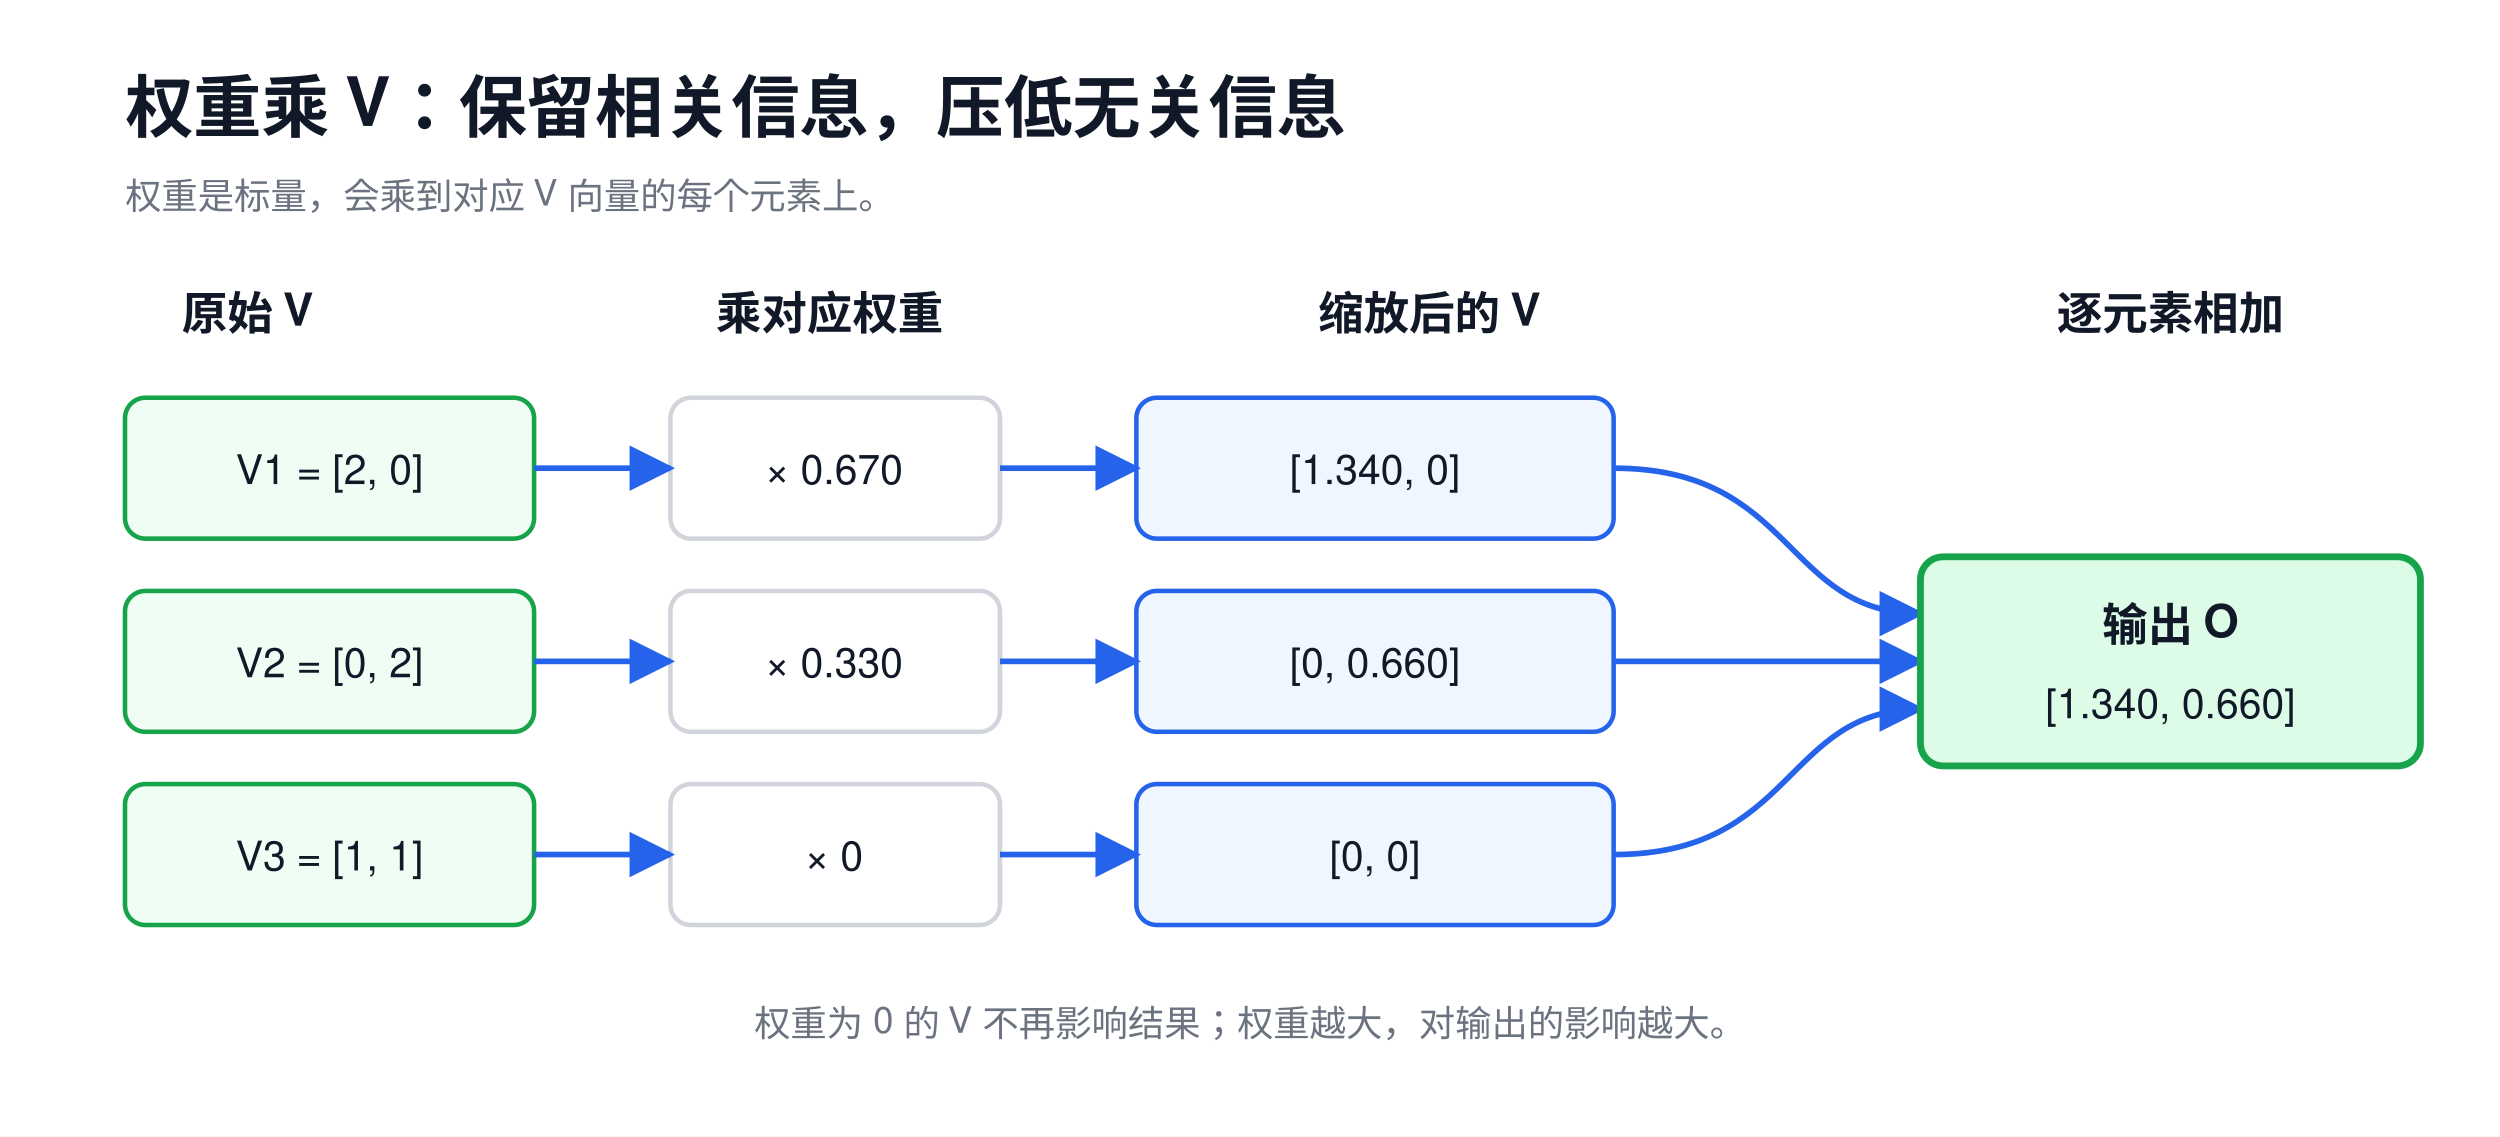
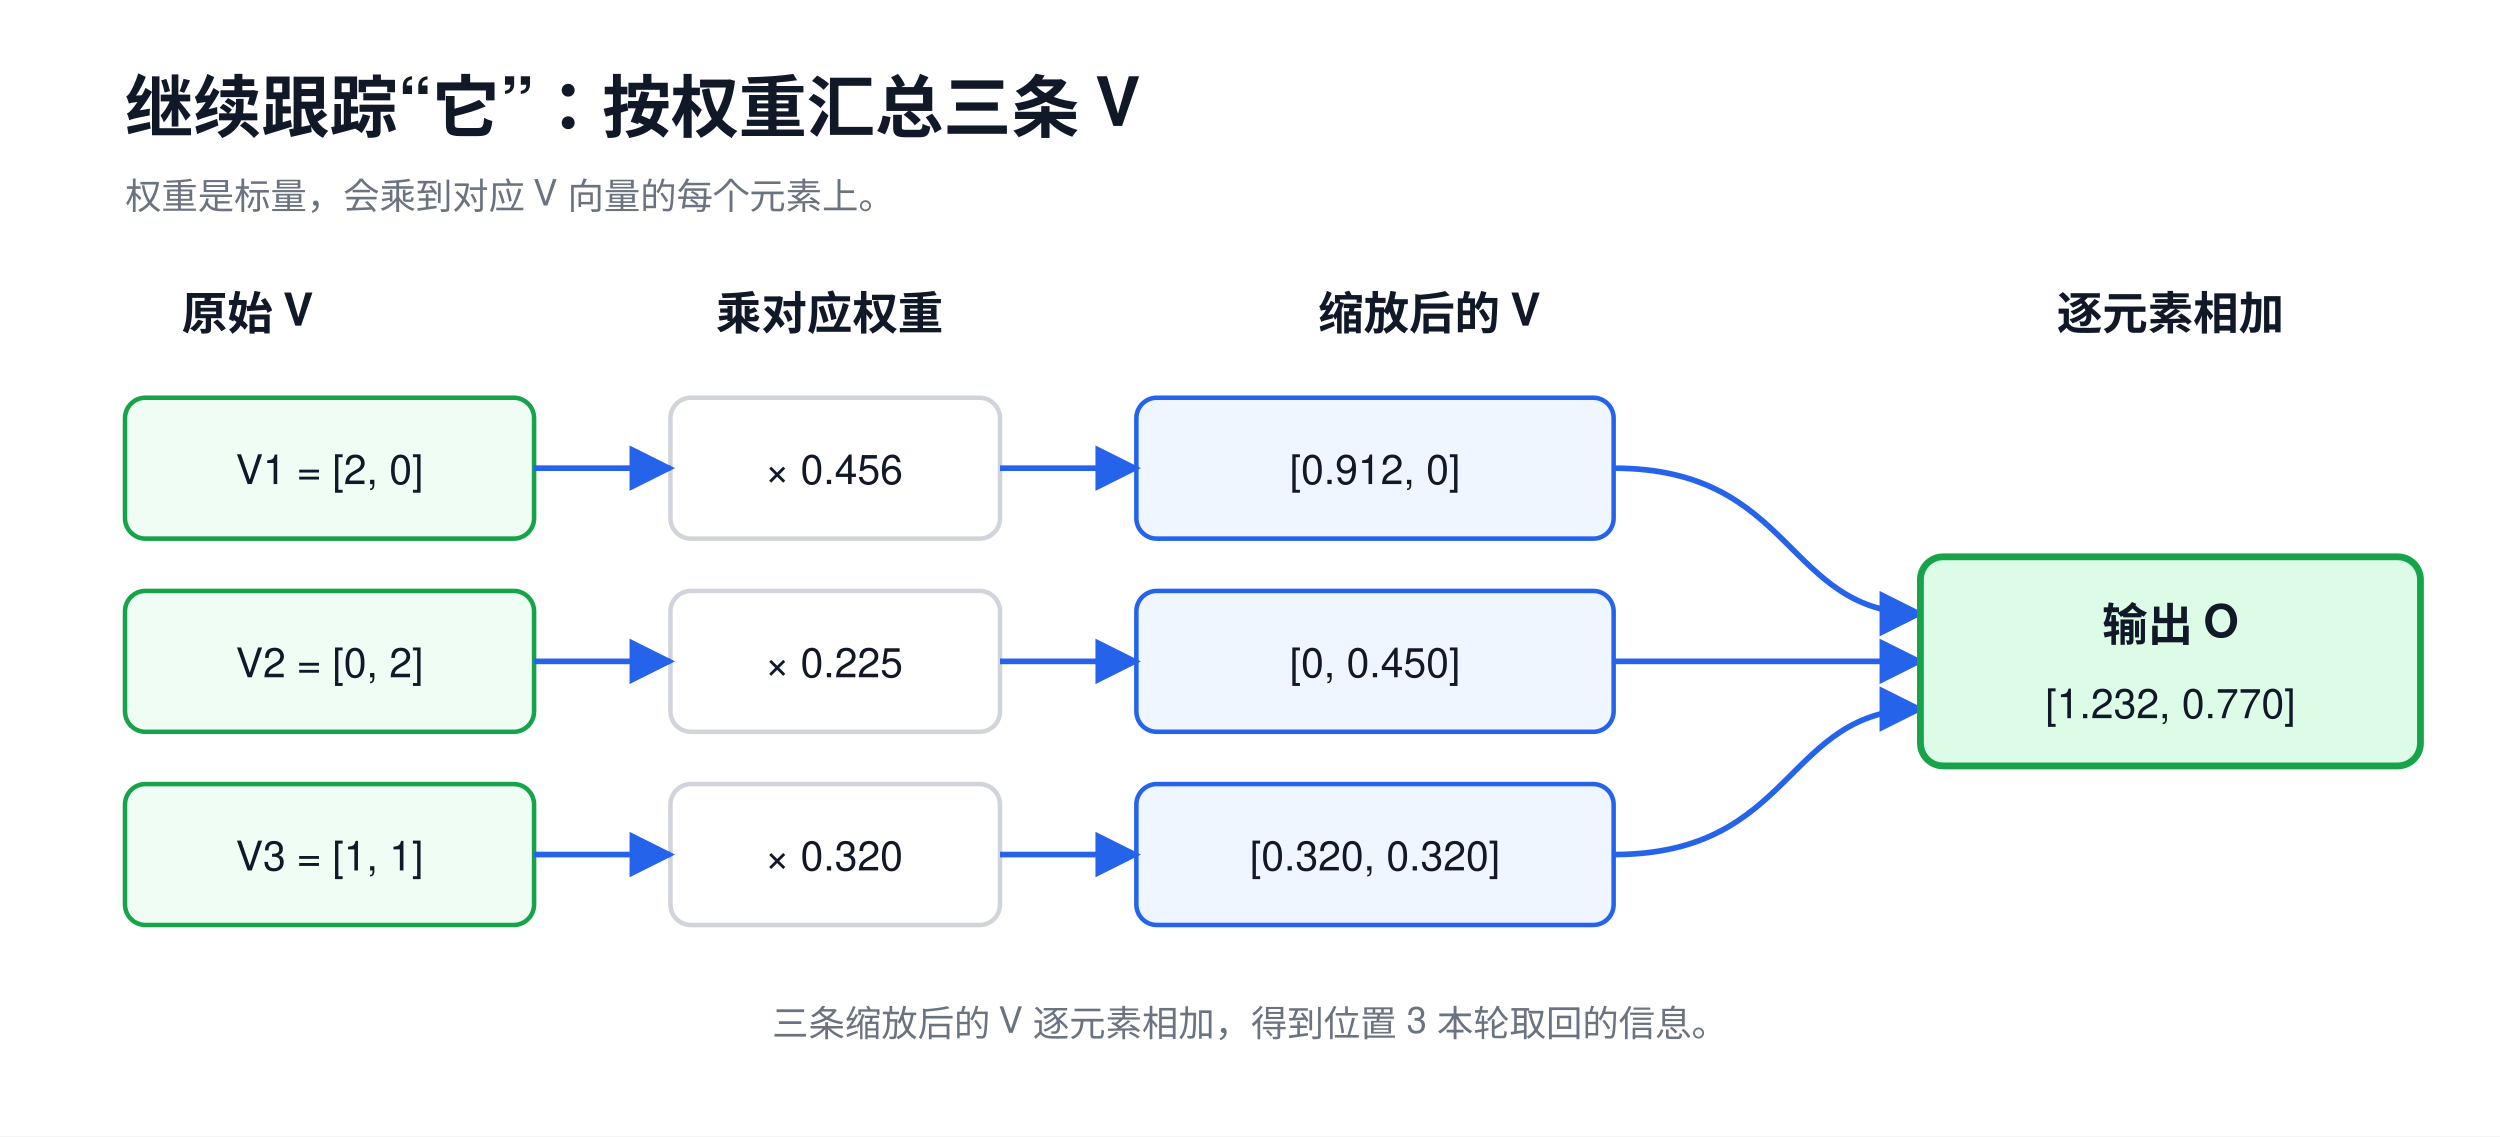
<svg xmlns="http://www.w3.org/2000/svg" width="1100" height="500" viewBox="0 0 1100 500" role="img" aria-labelledby="title desc">
  <defs>
    <marker id="arrow" viewBox="0 0 10 10" refX="9" refY="5" markerWidth="8" markerHeight="8" orient="auto">
      <path d="M0 0L10 5L0 10z" fill="#2563EB" />
    </marker>
    <style>
      text { font-family: "Helvetica Neue", Helvetica, Arial, "PingFang SC", "Microsoft YaHei", sans-serif; fill: #111827; }
      .title { font-size: 30px; font-weight: 700; }
      .head { font-size: 20px; font-weight: 650; }
      .label { font-size: 18px; }
      .note { font-size: 16px; fill: #6B7280; }
      .box { fill: #FFFFFF; stroke: #D1D5DB; stroke-width: 2; }
      .value { fill: #F0FDF4; stroke: #16A34A; stroke-width: 2; }
      .scaled { fill: #EFF6FF; stroke: #2563EB; stroke-width: 2; }
    </style>
  </defs>
  <rect width="1100" height="500" fill="#FFFFFF" />
-   <text x="55" y="58" class="title">权重乘 V：保留相关信息，压低无关信息</text>
+   <text x="55" y="58" class="title">继续跟踪“它”：按权重汇总三条 V</text>
  <text x="55" y="92" class="note">权重是标量，会乘到对应 V 向量的每个元素上。</text>
  <text x="80" y="145" class="head">原始 V</text>
  <text x="315" y="145" class="head">乘对应权重</text>
  <text x="580" y="145" class="head">缩放后的 V</text>
  <text x="905" y="145" class="head">逐元素相加</text>
  <rect x="55" y="175" width="180" height="62" rx="9" class="value" />
  <text x="145" y="213" text-anchor="middle" class="label">V1 = [2, 0]</text>
  <rect x="55" y="260" width="180" height="62" rx="9" class="value" />
  <text x="145" y="298" text-anchor="middle" class="label">V2 = [0, 2]</text>
  <rect x="55" y="345" width="180" height="62" rx="9" class="value" />
  <text x="145" y="383" text-anchor="middle" class="label">V3 = [1, 1]</text>
  <rect x="295" y="175" width="145" height="62" rx="9" class="box" />
-   <text x="367" y="213" text-anchor="middle" class="label">× 0.670</text>
+   <text x="367" y="213" text-anchor="middle" class="label">× 0.456</text>
  <rect x="295" y="260" width="145" height="62" rx="9" class="box" />
-   <text x="367" y="298" text-anchor="middle" class="label">× 0.330</text>
+   <text x="367" y="298" text-anchor="middle" class="label">× 0.225</text>
  <rect x="295" y="345" width="145" height="62" rx="9" class="box" />
-   <text x="367" y="383" text-anchor="middle" class="label">× 0</text>
+   <text x="367" y="383" text-anchor="middle" class="label">× 0.320</text>
  <path d="M235 206 H295" stroke="#2563EB" stroke-width="2.5" marker-end="url(#arrow)" />
  <path d="M235 291 H295" stroke="#2563EB" stroke-width="2.5" marker-end="url(#arrow)" />
  <path d="M235 376 H295" stroke="#2563EB" stroke-width="2.5" marker-end="url(#arrow)" />
  <rect x="500" y="175" width="210" height="62" rx="9" class="scaled" />
-   <text x="605" y="213" text-anchor="middle" class="label">[1.340, 0]</text>
+   <text x="605" y="213" text-anchor="middle" class="label">[0.912, 0]</text>
  <rect x="500" y="260" width="210" height="62" rx="9" class="scaled" />
-   <text x="605" y="298" text-anchor="middle" class="label">[0, 0.660]</text>
+   <text x="605" y="298" text-anchor="middle" class="label">[0, 0.450]</text>
  <rect x="500" y="345" width="210" height="62" rx="9" class="scaled" />
-   <text x="605" y="383" text-anchor="middle" class="label">[0, 0]</text>
+   <text x="605" y="383" text-anchor="middle" class="label">[0.320, 0.320]</text>
  <path d="M440 206 H500" stroke="#2563EB" stroke-width="2.5" marker-end="url(#arrow)" />
  <path d="M440 291 H500" stroke="#2563EB" stroke-width="2.5" marker-end="url(#arrow)" />
  <path d="M440 376 H500" stroke="#2563EB" stroke-width="2.5" marker-end="url(#arrow)" />
  <path d="M710 206 C790 206 785 270 845 270" fill="none" stroke="#2563EB" stroke-width="2.5" marker-end="url(#arrow)" />
  <path d="M710 291 H845" fill="none" stroke="#2563EB" stroke-width="2.5" marker-end="url(#arrow)" />
  <path d="M710 376 C790 376 785 312 845 312" fill="none" stroke="#2563EB" stroke-width="2.5" marker-end="url(#arrow)" />
  <rect x="845" y="245" width="220" height="92" rx="10" fill="#DCFCE7" stroke="#16A34A" stroke-width="3" />
  <text x="955" y="282" text-anchor="middle" class="head">输出 O</text>
-   <text x="955" y="316" text-anchor="middle" class="label">[1.340, 0.660]</text>
-   <text x="550" y="456" text-anchor="middle" class="note">权重为 0 的 V 不再影响结果；权重越大，对输出的影响越大。</text>
+   <text x="955" y="316" text-anchor="middle" class="label">[1.232, 0.770]</text>
+   <text x="550" y="456" text-anchor="middle" class="note">三条缩放后的 V 逐元素相加，得到位置 3 本轮取回的信息。</text>
</svg>
